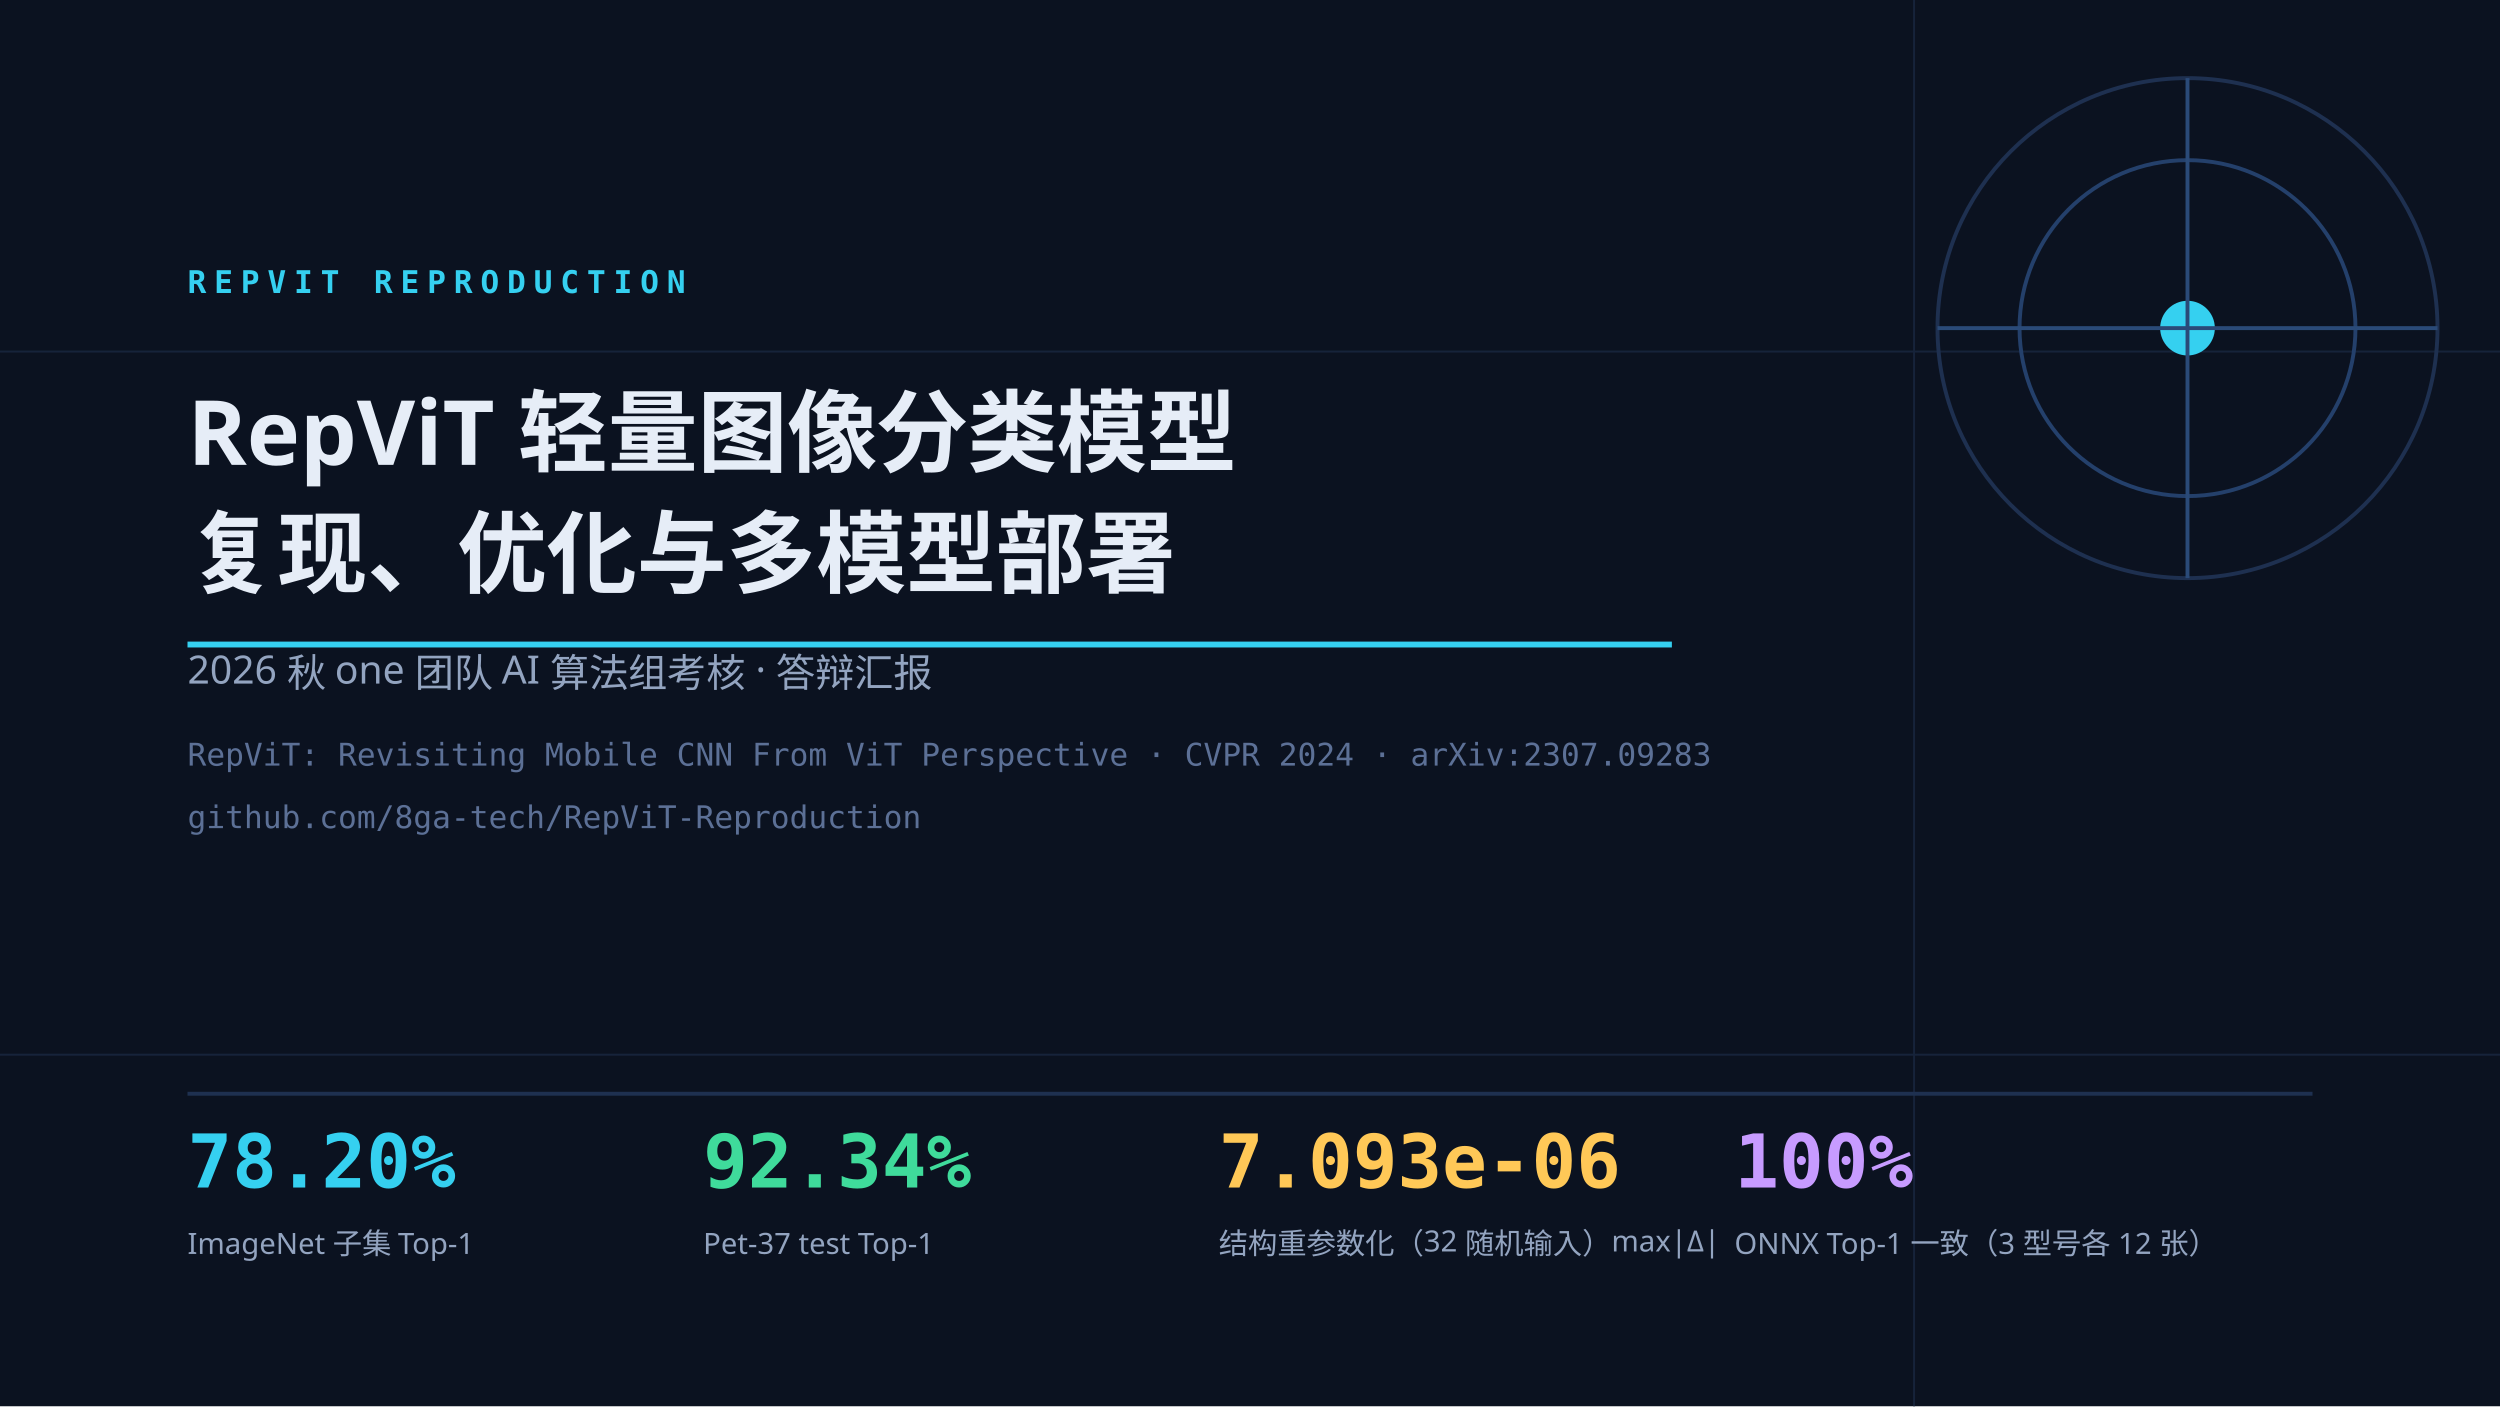
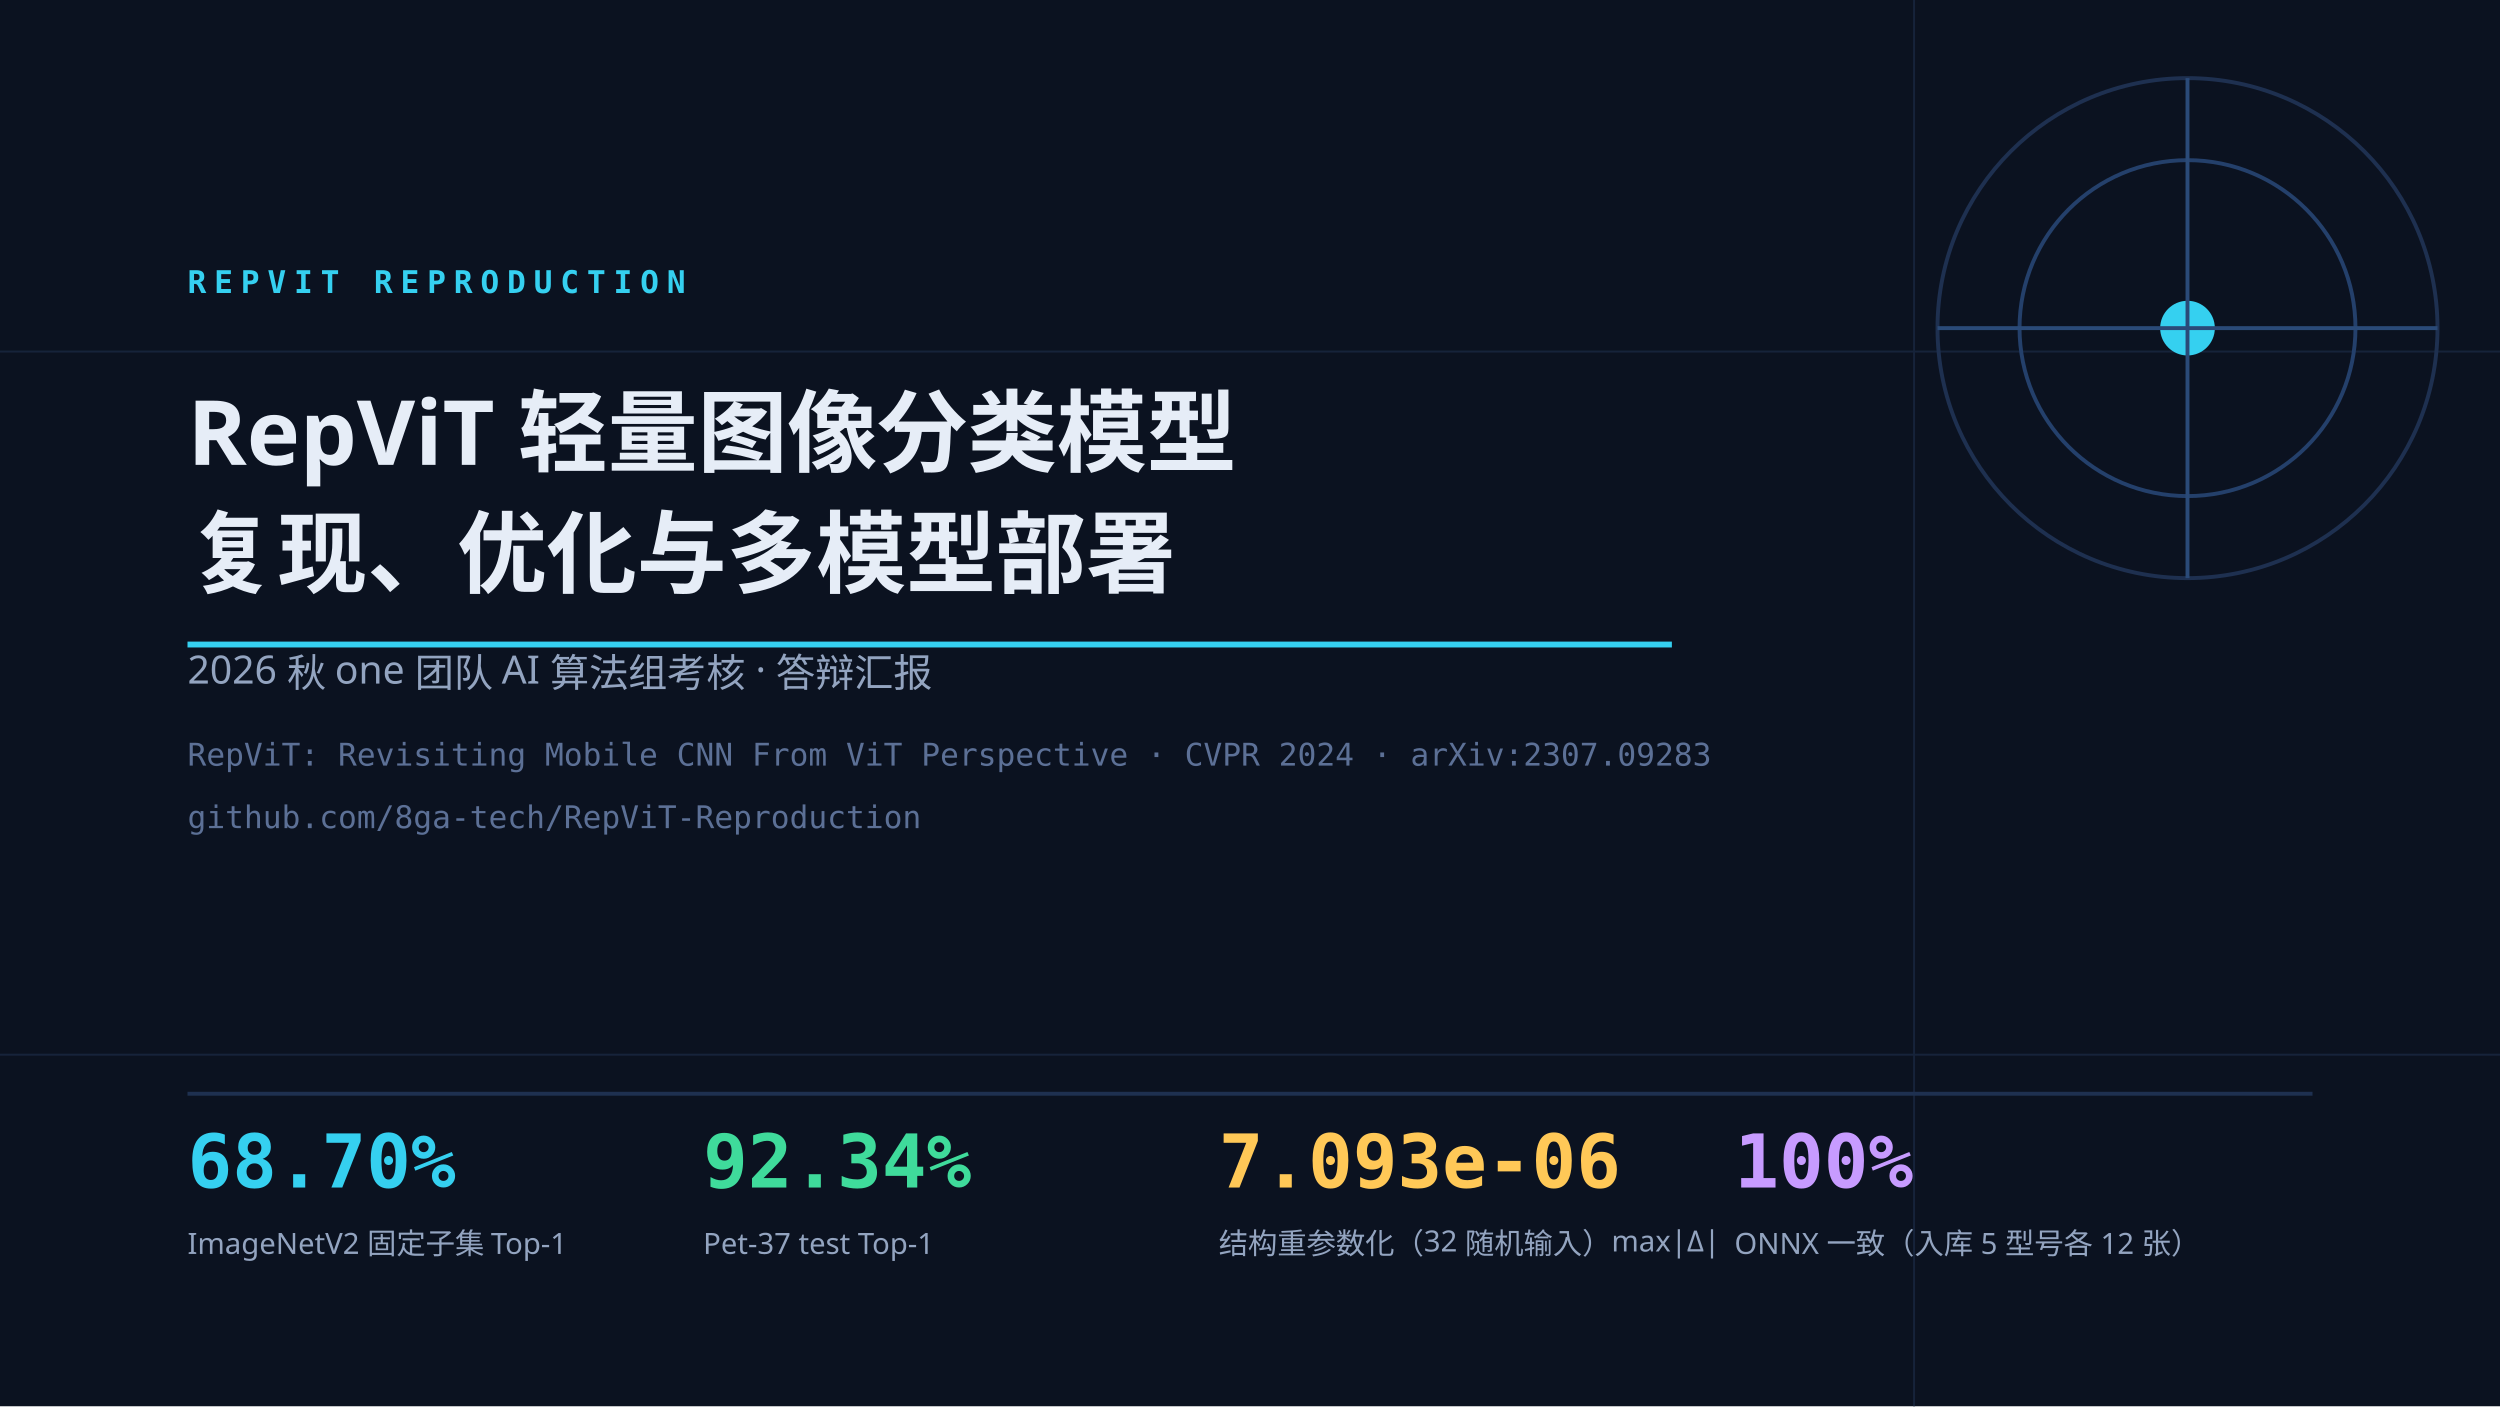
<svg xmlns="http://www.w3.org/2000/svg" viewBox="0 0 1280 720" data-pptx-page-role="cover">
  <rect id="bg-canvas" data-pptx-role="background" x="0" y="0" width="1280" height="720" fill="#0B1220" />
  <g id="deco-grid" data-pptx-role="decoration" data-pptx-bounds="0 0 1280 720">
    <line x1="0" y1="180" x2="1280" y2="180" stroke="#16233A" stroke-width="1" />
    <line x1="0" y1="540" x2="1280" y2="540" stroke="#16233A" stroke-width="1" />
    <line x1="980" y1="0" x2="980" y2="720" stroke="#16233A" stroke-width="1" />
  </g>
  <g id="cover-rings" data-pptx-role="decoration" data-pptx-bounds="960 20 300 300">
    <circle cx="1120" cy="168" r="128" fill="none" stroke="#1E3050" stroke-width="2" />
    <circle cx="1120" cy="168" r="86" fill="none" stroke="#24406B" stroke-width="2" />
    <circle cx="1120" cy="168" r="14" fill="#35D0F0" />
    <line x1="992" y1="168" x2="1248" y2="168" stroke="#2A4A78" stroke-width="2" />
    <line x1="1120" y1="40" x2="1120" y2="296" stroke="#2A4A78" stroke-width="2" />
  </g>
  <g id="cover-header" data-pptx-bounds="96 120 800 250">
    <text x="96" y="150" font-family="Consolas" font-size="16" font-weight="bold" letter-spacing="4" fill="#35D0F0">REPVIT REPRODUCTION</text>
    <text x="96" y="238" font-family="Microsoft YaHei" font-size="46" font-weight="bold" fill="#E6EDF7">RepViT 轻量图像分类模型<tspan x="96" dy="62">复现、优化与多模型部署</tspan>
    </text>
    <line x1="96" y1="330" x2="856" y2="330" stroke="#35D0F0" stroke-width="3" />
  </g>
  <g id="cover-meta" data-pptx-bounds="96 320 820 120">
    <text x="96" y="350" font-family="Microsoft YaHei" font-size="20" fill="#93A4C0">2026 秋 one 团队 AI 算法组考核 · 答辩汇报</text>
    <text x="96" y="392" font-family="Consolas" font-size="16" fill="#5C7096">RepViT: Revisiting Mobile CNN From ViT Perspective · CVPR 2024 · arXiv:2307.09283<tspan x="96" dy="32">github.com/8ga-tech/RepViT-Reproduction</tspan>
    </text>
  </g>
  <g id="cover-metrics" data-pptx-bounds="96 560 1090 110">
    <line x1="96" y1="560" x2="1184" y2="560" stroke="#1E3050" stroke-width="2" />
    <g id="metric-1">
-       <text x="96" y="608" font-family="Consolas" font-size="38" font-weight="bold" fill="#35D0F0">78.20%</text>
-       <text x="96" y="642" font-family="Microsoft YaHei" font-size="15" fill="#93A4C0">ImageNet 子集 Top-1</text>
+       <text x="96" y="608" font-family="Consolas" font-size="38" font-weight="bold" fill="#35D0F0">68.70%</text>
+       <text x="96" y="642" font-family="Microsoft YaHei" font-size="15" fill="#93A4C0">ImageNetV2 固定子集 Top-1</text>
    </g>
    <g id="metric-2">
      <text x="360" y="608" font-family="Consolas" font-size="38" font-weight="bold" fill="#3FDB9B">92.34%</text>
      <text x="360" y="642" font-family="Microsoft YaHei" font-size="15" fill="#93A4C0">Pet-37 test Top-1</text>
    </g>
    <g id="metric-3">
      <text x="624" y="608" font-family="Consolas" font-size="38" font-weight="bold" fill="#FFC857">7.093e-06</text>
      <text x="624" y="642" font-family="Microsoft YaHei" font-size="15" fill="#93A4C0">结构重参数化（32 随机输入）max|Δ|</text>
    </g>
    <g id="metric-4">
      <text x="888" y="608" font-family="Consolas" font-size="38" font-weight="bold" fill="#C79BFF">100%</text>
-       <text x="888" y="642" font-family="Microsoft YaHei" font-size="15" fill="#93A4C0">ONNX Top-1 一致（3 型号各 12 张）</text>
+       <text x="888" y="642" font-family="Microsoft YaHei" font-size="15" fill="#93A4C0">ONNX 一致（入库 5 型号各 12 张）</text>
    </g>
  </g>
</svg>
